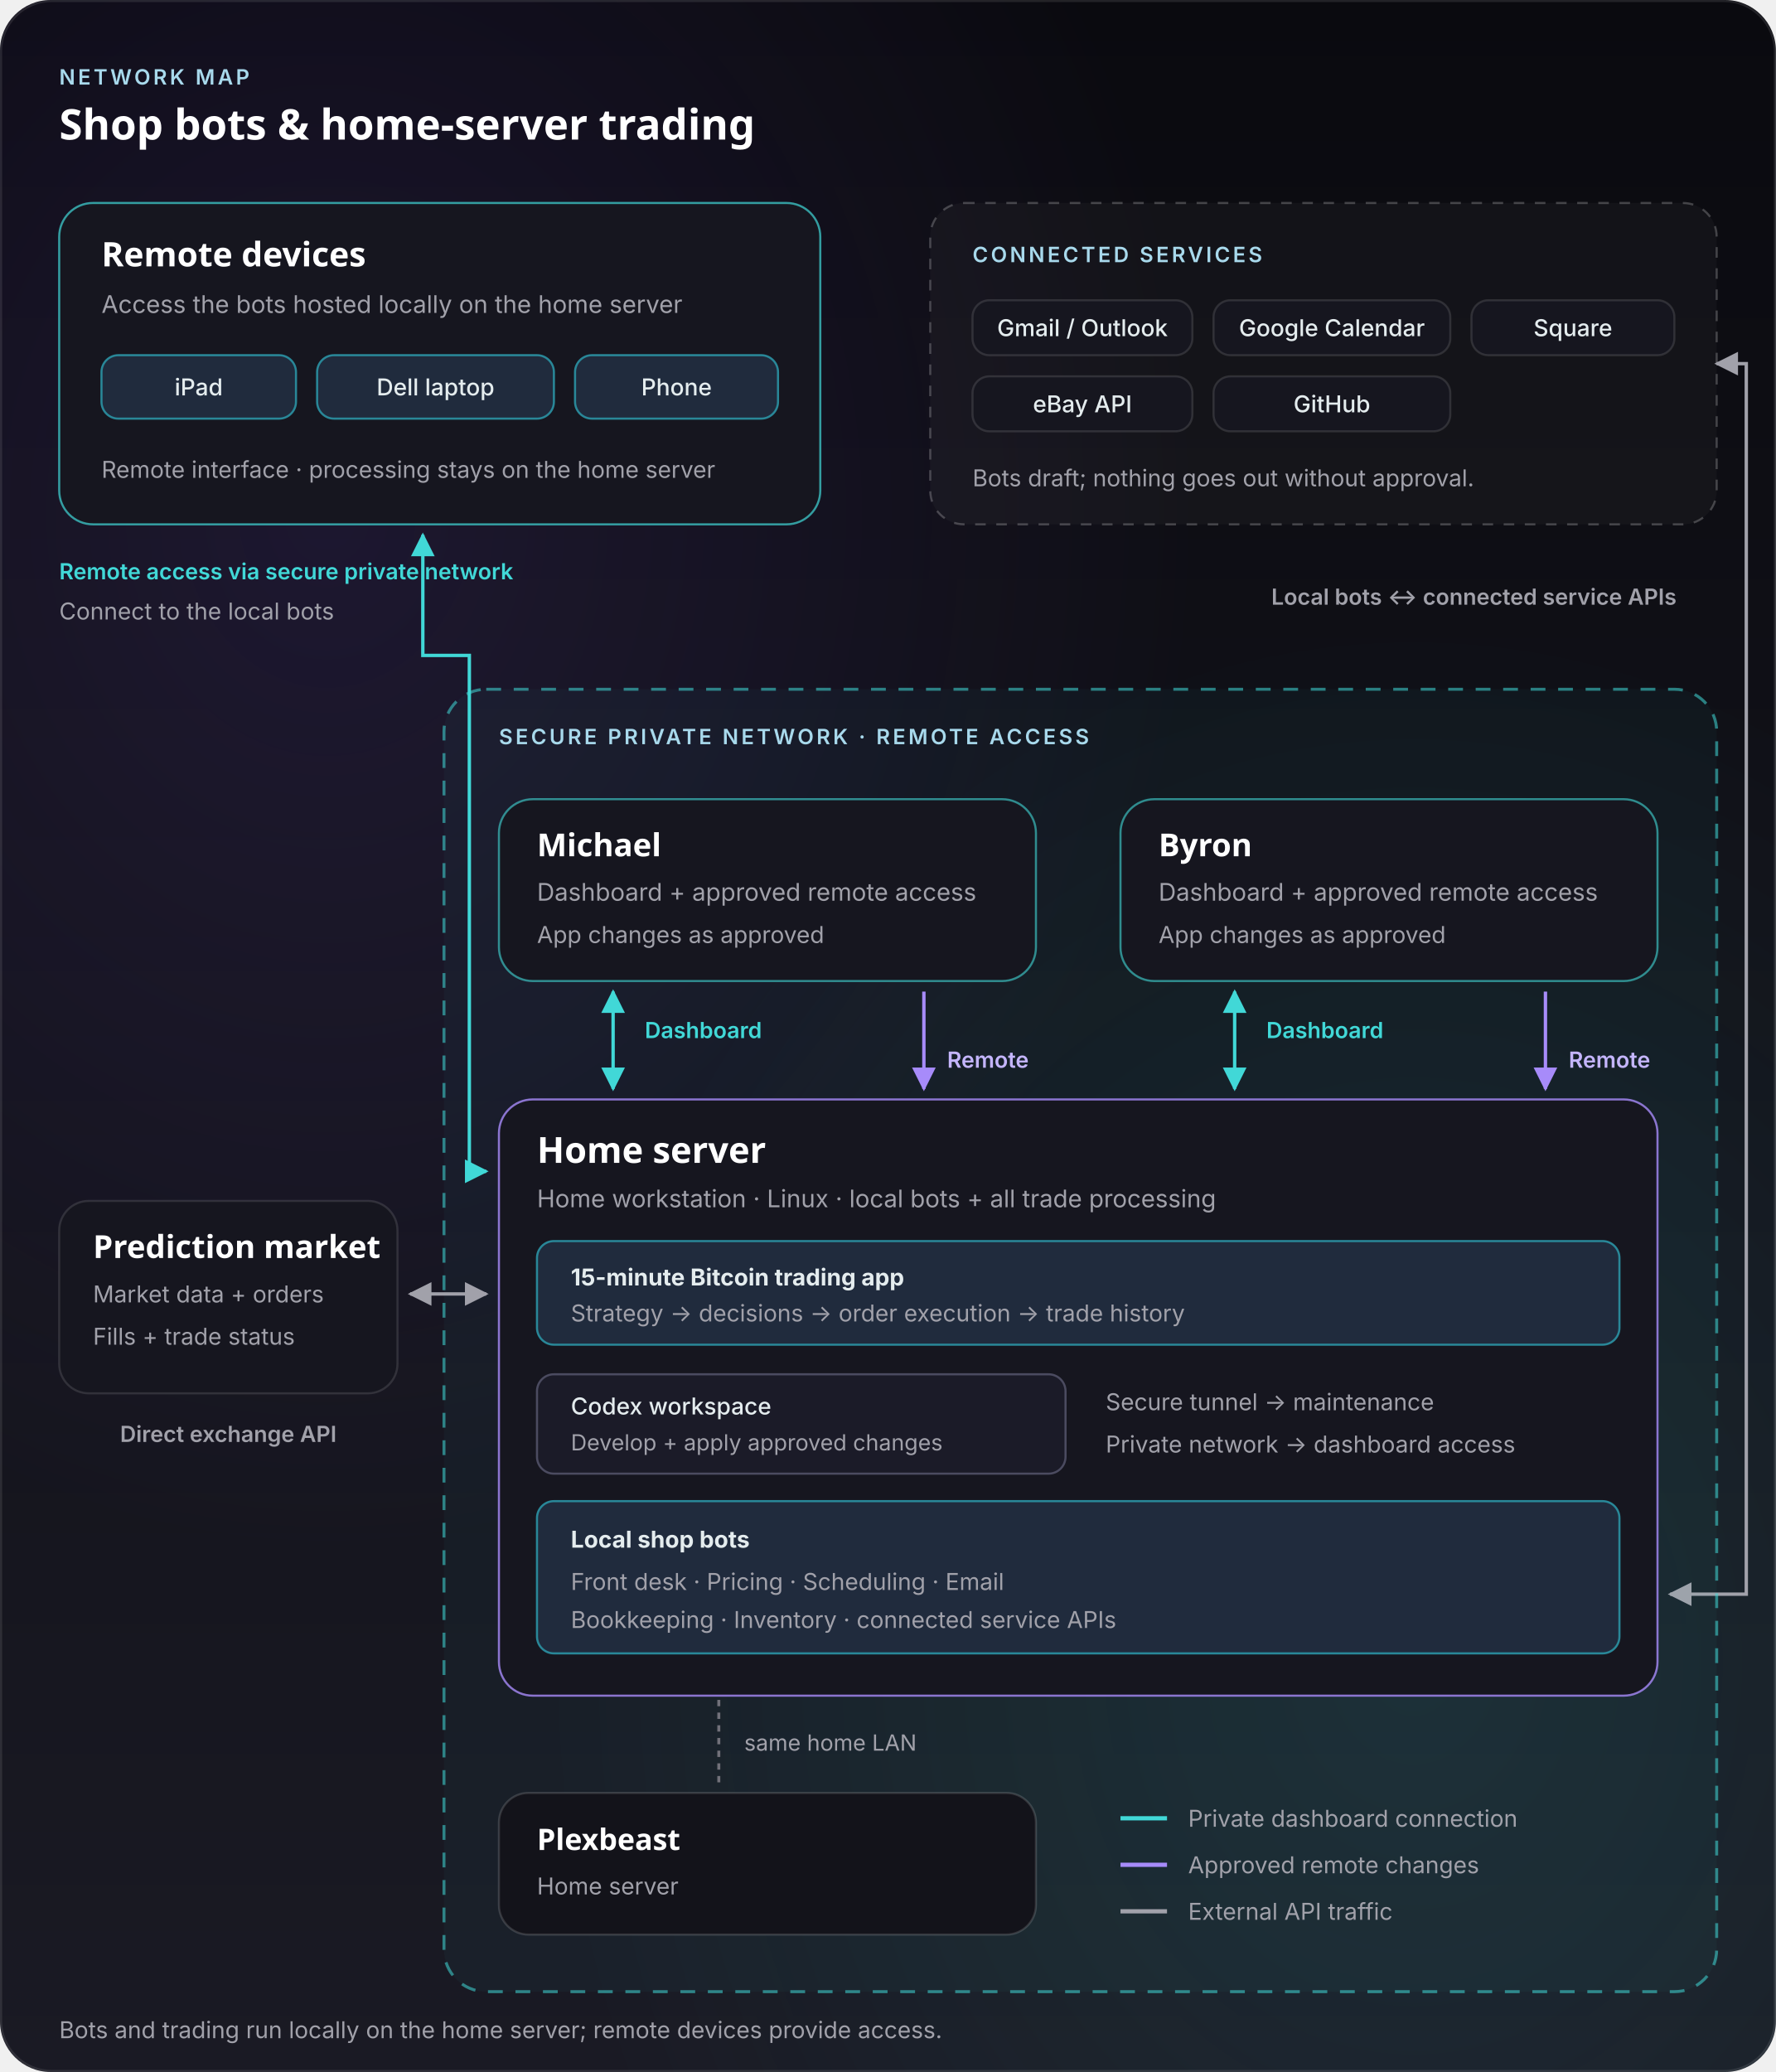
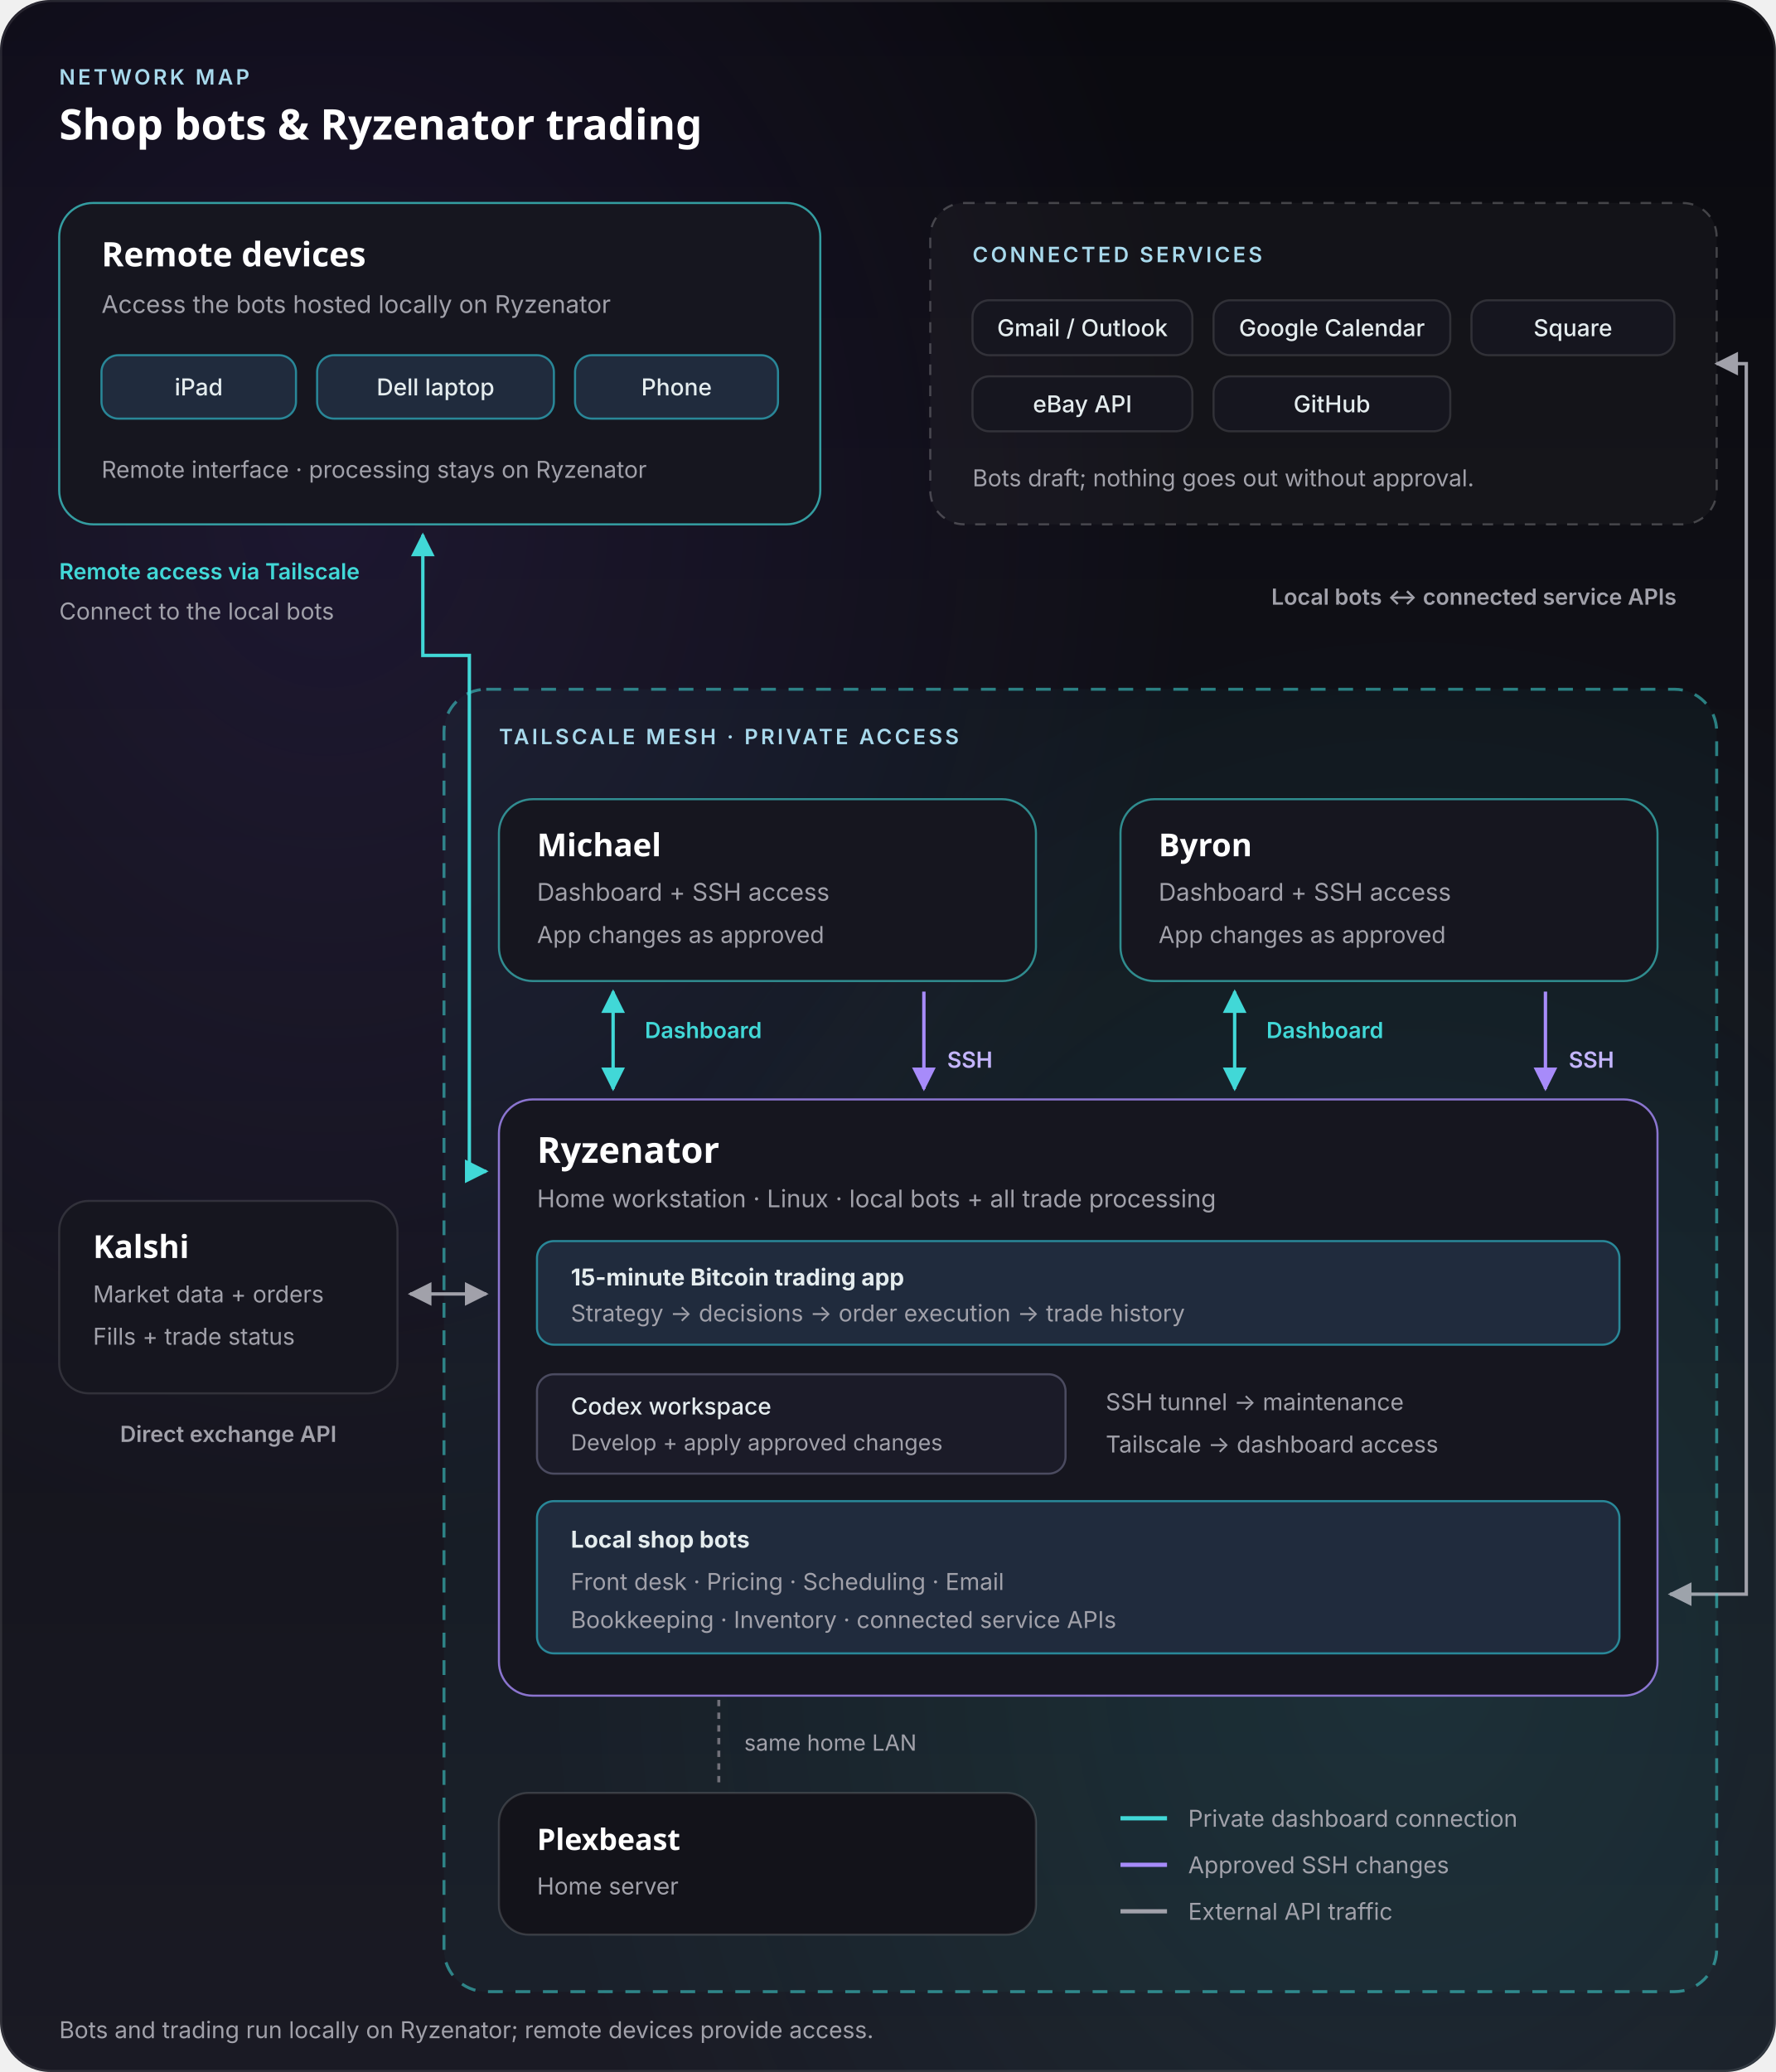
<svg xmlns="http://www.w3.org/2000/svg" viewBox="0 0 840 980" width="840" height="980" role="img" aria-labelledby="nd-title nd-desc">
  <defs>
    <linearGradient id="bg" x1="0" y1="0" x2="0" y2="1">
      <stop offset="0" stop-color="#0a0a0f" />
      <stop offset="1" stop-color="#1a1a24" />
    </linearGradient>
    <radialGradient id="glowA" cx="0.18" cy="0.25" r="0.5">
      <stop offset="0" stop-color="#8B5CF6" stop-opacity="0.12" />
      <stop offset="1" stop-color="#8B5CF6" stop-opacity="0" />
    </radialGradient>
    <radialGradient id="glowB" cx="0.8" cy="0.8" r="0.5">
      <stop offset="0" stop-color="#41D8D7" stop-opacity="0.10" />
      <stop offset="1" stop-color="#41D8D7" stop-opacity="0" />
    </radialGradient>
    <marker id="arT" viewBox="0 0 10 10" refX="9" refY="5" markerWidth="7" markerHeight="7" orient="auto-start-reverse">
      <path d="M0,0 L10,5 L0,10 z" fill="#41D8D7" />
    </marker>
    <marker id="arP" viewBox="0 0 10 10" refX="9" refY="5" markerWidth="7" markerHeight="7" orient="auto-start-reverse">
      <path d="M0,0 L10,5 L0,10 z" fill="#a78bfa" />
    </marker>
    <marker id="arG" viewBox="0 0 10 10" refX="9" refY="5" markerWidth="7" markerHeight="7" orient="auto-start-reverse">
      <path d="M0,0 L10,5 L0,10 z" fill="#a1a1aa" />
    </marker>
    <style>
      .h{font-family:'Space Grotesk',sans-serif;font-weight:700;fill:#fff}
      .t{font-family:Inter,-apple-system,BlinkMacSystemFont,sans-serif;fill:#a1a1aa}
      .eb{font-family:Inter,-apple-system,BlinkMacSystemFont,sans-serif;font-weight:600;font-size:10px;letter-spacing:1.3px;fill:#a8d9ec}
      .card{fill:#16161f;stroke:rgba(255,255,255,0.12);stroke-width:1}
      .chip{fill:#202B3D;stroke:#298798;stroke-width:1}
      .chipt{font-family:Inter,sans-serif;font-size:11px;font-weight:500;fill:#e4ecee}
      .lbl{font-family:Inter,sans-serif;font-size:10.5px;font-weight:600}
    </style>
  </defs>
  <rect width="840" height="980" rx="24" fill="url(#bg)" />
  <rect width="840" height="980" rx="24" fill="url(#glowA)" />
  <rect width="840" height="980" rx="24" fill="url(#glowB)" />
  <rect x="0.5" y="0.5" width="839" height="979" rx="24" fill="none" stroke="rgba(255,255,255,0.10)" />
  <text class="eb" x="28" y="40">NETWORK MAP</text>
-   <text class="h" x="28" y="66" font-size="20">Shop bots &amp; home-server trading</text>
+   <text class="h" x="28" y="66" font-size="20">Shop bots &amp; Ryzenator trading</text>
  <rect x="28" y="96" width="360" height="152" rx="16" class="card" style="stroke:#41D8D7;stroke-opacity:.7" />
  <text class="h" x="48" y="126" font-size="16">Remote devices</text>
-   <text class="t" x="48" y="148" font-size="11.5">Access the bots hosted locally on the home server</text>
+   <text class="t" x="48" y="148" font-size="11.5">Access the bots hosted locally on Ryzenator</text>
  <rect x="48" y="168" width="92" height="30" rx="8" class="chip" />
  <text class="chipt" x="94" y="187" text-anchor="middle">iPad</text>
  <rect x="150" y="168" width="112" height="30" rx="8" class="chip" />
  <text class="chipt" x="206" y="187" text-anchor="middle">Dell laptop</text>
  <rect x="272" y="168" width="96" height="30" rx="8" class="chip" />
  <text class="chipt" x="320" y="187" text-anchor="middle">Phone</text>
-   <text class="t" x="48" y="226" font-size="11">Remote interface · processing stays on the home server</text>
+   <text class="t" x="48" y="226" font-size="11">Remote interface · processing stays on Ryzenator</text>
  <rect x="440" y="96" width="372" height="152" rx="16" fill="rgba(255,255,255,0.03)" stroke="rgba(255,255,255,0.22)" stroke-dasharray="5 5" />
  <text class="eb" x="460" y="124">CONNECTED SERVICES</text>
  <g>
    <rect x="460" y="142" width="104" height="26" rx="8" class="card" />
    <text x="512" y="159" text-anchor="middle" class="chipt">Gmail / Outlook</text>
    <rect x="574" y="142" width="112" height="26" rx="8" class="card" />
    <text x="630" y="159" text-anchor="middle" class="chipt">Google Calendar</text>
    <rect x="696" y="142" width="96" height="26" rx="8" class="card" />
    <text x="744" y="159" text-anchor="middle" class="chipt">Square</text>
    <rect x="460" y="178" width="104" height="26" rx="8" class="card" />
    <text x="512" y="195" text-anchor="middle" class="chipt">eBay API</text>
    <rect x="574" y="178" width="112" height="26" rx="8" class="card" />
    <text x="630" y="195" text-anchor="middle" class="chipt">GitHub</text>
  </g>
  <text class="t" x="460" y="230" font-size="11">Bots draft; nothing goes out without approval.</text>
  <path d="M200 253 V310 H222 V554 H230" fill="none" stroke="#41D8D7" stroke-width="1.6" marker-start="url(#arT)" marker-end="url(#arT)" />
-   <text class="lbl" x="28" y="274" fill="#41D8D7">Remote access via secure private network</text>
+   <text class="lbl" x="28" y="274" fill="#41D8D7">Remote access via Tailscale</text>
  <text class="t" x="28" y="293" font-size="11">Connect to the local bots</text>
  <path d="M812 172 H826 V754 H790" fill="none" stroke="#a1a1aa" stroke-width="1.6" marker-start="url(#arG)" marker-end="url(#arG)" />
  <text class="lbl" x="793" y="286" text-anchor="end" fill="#a1a1aa">Local bots ↔ connected service APIs</text>
  <rect x="210" y="326" width="602" height="616" rx="20" fill="rgba(65,216,215,0.04)" stroke="#41D8D7" stroke-opacity=".55" stroke-width="1.4" stroke-dasharray="7 6" />
-   <text class="eb" x="236" y="352">SECURE PRIVATE NETWORK · REMOTE ACCESS</text>
+   <text class="eb" x="236" y="352">TAILSCALE MESH · PRIVATE ACCESS</text>
  <rect x="236" y="378" width="254" height="86" rx="16" class="card" style="stroke:#41D8D7;stroke-opacity:.6" />
  <text class="h" x="254" y="405" font-size="15">Michael</text>
-   <text class="t" x="254" y="426" font-size="11.5">Dashboard + approved remote access</text>
+   <text class="t" x="254" y="426" font-size="11.5">Dashboard + SSH access</text>
  <text class="t" x="254" y="446" font-size="11">App changes as approved</text>
  <rect x="530" y="378" width="254" height="86" rx="16" class="card" style="stroke:#41D8D7;stroke-opacity:.6" />
  <text class="h" x="548" y="405" font-size="15">Byron</text>
-   <text class="t" x="548" y="426" font-size="11.5">Dashboard + approved remote access</text>
+   <text class="t" x="548" y="426" font-size="11.5">Dashboard + SSH access</text>
  <text class="t" x="548" y="446" font-size="11">App changes as approved</text>
  <path d="M290 469 V515" stroke="#41D8D7" stroke-width="1.6" marker-start="url(#arT)" marker-end="url(#arT)" />
  <path d="M584 469 V515" stroke="#41D8D7" stroke-width="1.6" marker-start="url(#arT)" marker-end="url(#arT)" />
  <path d="M437 469 V515" stroke="#a78bfa" stroke-width="1.6" marker-end="url(#arP)" />
  <path d="M731 469 V515" stroke="#a78bfa" stroke-width="1.6" marker-end="url(#arP)" />
  <text class="lbl" x="305" y="491" fill="#41D8D7">Dashboard</text>
-   <text class="lbl" x="448" y="505" fill="#c4b5fd">Remote</text>
+   <text class="lbl" x="448" y="505" fill="#c4b5fd">SSH</text>
  <text class="lbl" x="599" y="491" fill="#41D8D7">Dashboard</text>
-   <text class="lbl" x="742" y="505" fill="#c4b5fd">Remote</text>
+   <text class="lbl" x="742" y="505" fill="#c4b5fd">SSH</text>
  <rect x="236" y="520" width="548" height="282" rx="16" class="card" style="stroke:#a78bfa;stroke-opacity:.8" />
-   <text class="h" x="254" y="550" font-size="17">Home server</text>
+   <text class="h" x="254" y="550" font-size="17">Ryzenator</text>
  <text class="t" x="254" y="571" font-size="11.5">Home workstation · Linux · local bots + all trade processing</text>
  <rect x="254" y="587" width="512" height="49" rx="8" class="chip" />
  <text class="chipt" x="270" y="608" style="font-weight:700">15-minute Bitcoin trading app</text>
  <text class="t" x="270" y="625" font-size="11">Strategy → decisions → order execution → trade history</text>
  <rect x="254" y="650" width="250" height="47" rx="8" fill="#1b1b28" stroke="#4b4b60" />
  <text class="chipt" x="270" y="669">Codex workspace</text>
  <text class="t" x="270" y="686" font-size="10.5">Develop + apply approved changes</text>
-   <text class="t" x="523" y="667" font-size="11">Secure tunnel → maintenance</text>
-   <text class="t" x="523" y="687" font-size="11">Private network → dashboard access</text>
+   <text class="t" x="523" y="667" font-size="11">SSH tunnel → maintenance</text>
+   <text class="t" x="523" y="687" font-size="11">Tailscale → dashboard access</text>
  <rect x="28" y="568" width="160" height="91" rx="14" class="card" />
-   <text class="h" x="44" y="595" font-size="15">Prediction market</text>
+   <text class="h" x="44" y="595" font-size="15">Kalshi</text>
  <text class="t" x="44" y="616" font-size="11">Market data + orders</text>
  <text class="t" x="44" y="636" font-size="11">Fills + trade status</text>
  <line x1="194" y1="612" x2="230" y2="612" stroke="#a1a1aa" stroke-width="1.6" marker-start="url(#arG)" marker-end="url(#arG)" />
  <text class="lbl" x="108" y="682" text-anchor="middle" fill="#a1a1aa">Direct exchange API</text>
  <rect x="254" y="710" width="512" height="72" rx="8" class="chip" />
  <text class="chipt" x="270" y="732" style="font-weight:700">Local shop bots</text>
  <text class="t" x="270" y="752" font-size="11">Front desk · Pricing · Scheduling · Email</text>
  <text class="t" x="270" y="770" font-size="11">Bookkeeping · Inventory · connected service APIs</text>
  <path d="M340 804 V844" stroke="#71717a" stroke-width="1.4" stroke-dasharray="3 3" />
  <text class="t" x="352" y="828" font-size="10.5">same home LAN</text>
  <rect x="236" y="848" width="254" height="67" rx="14" fill="#13131a" stroke="rgba(255,255,255,.15)" />
  <text class="h" x="254" y="875" font-size="14">Plexbeast</text>
  <text class="t" x="254" y="896" font-size="11">Home server</text>
  <g transform="translate(530,854)" class="t" font-size="11">
    <line x1="0" y1="6" x2="22" y2="6" stroke="#41D8D7" stroke-width="2" />
    <text x="32" y="10">Private dashboard connection</text>
    <line x1="0" y1="28" x2="22" y2="28" stroke="#a78bfa" stroke-width="2" />
-     <text x="32" y="32">Approved remote changes</text>
+     <text x="32" y="32">Approved SSH changes</text>
    <line x1="0" y1="50" x2="22" y2="50" stroke="#a1a1aa" stroke-width="2" />
    <text x="32" y="54">External API traffic</text>
  </g>
-   <text class="t" x="28" y="964" font-size="11">Bots and trading run locally on the home server; remote devices provide access.</text>
+   <text class="t" x="28" y="964" font-size="11">Bots and trading run locally on Ryzenator; remote devices provide access.</text>
</svg>
